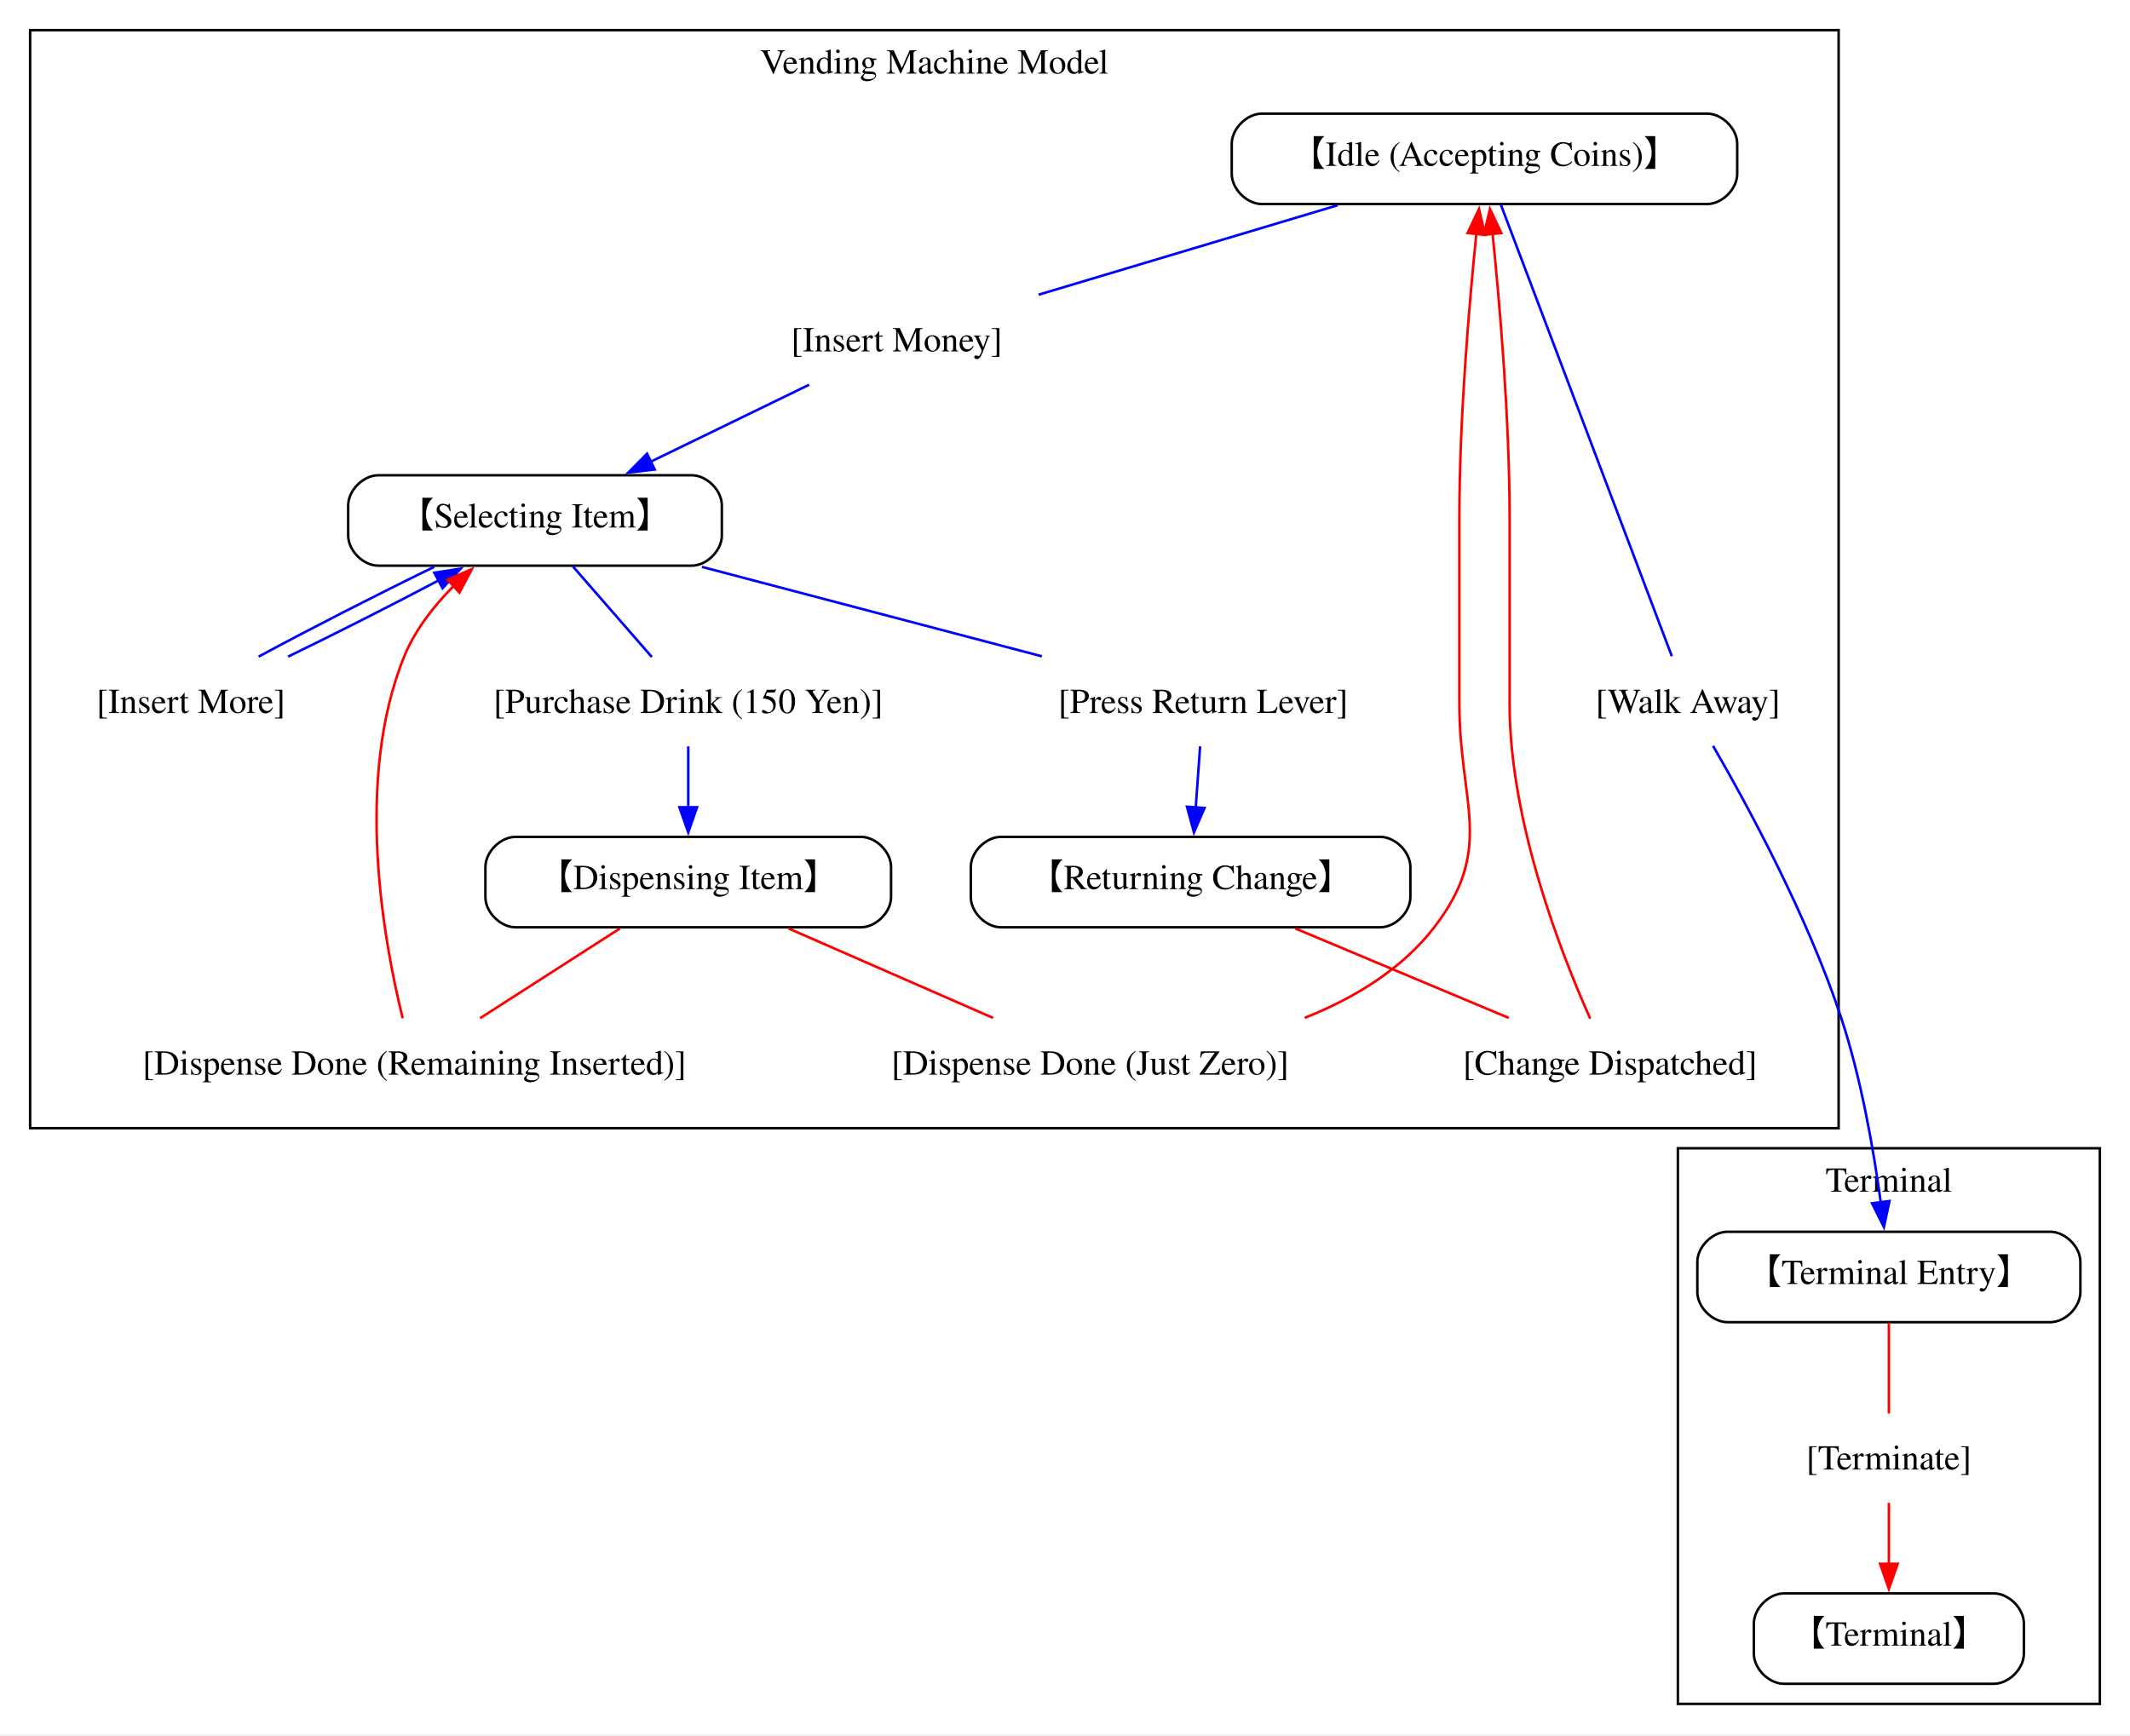
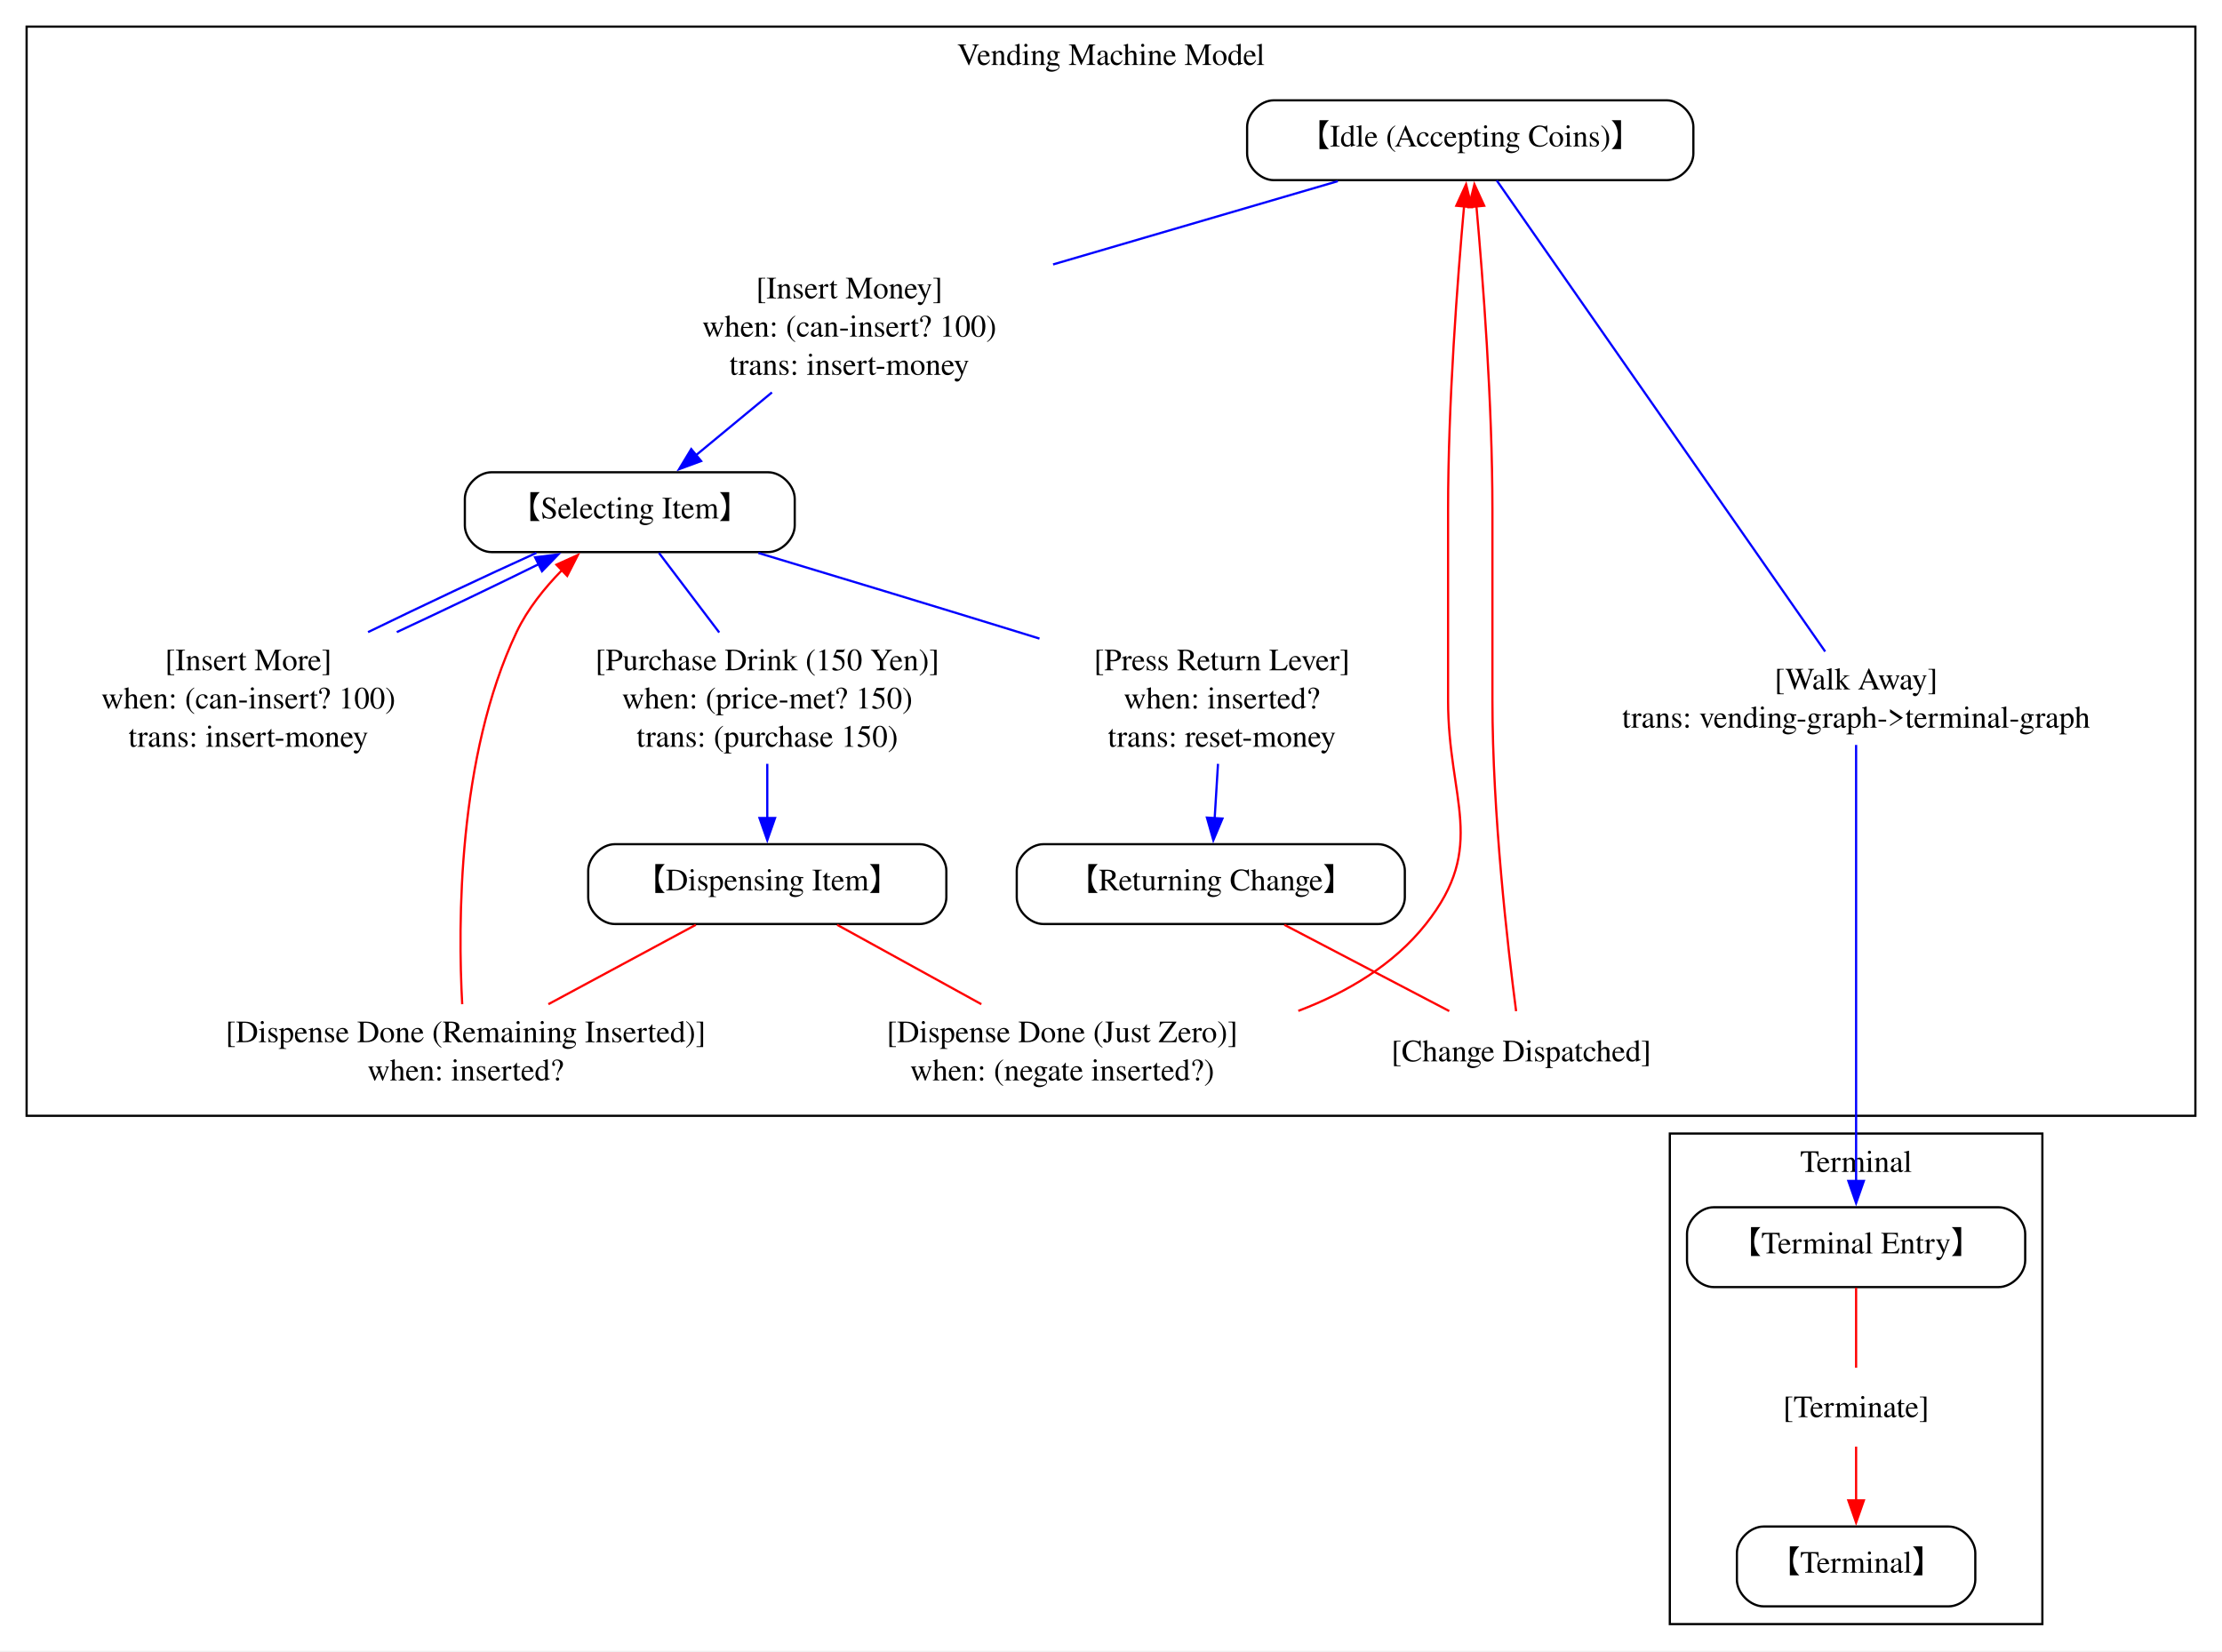
- <svg xmlns="http://www.w3.org/2000/svg" width="848pt" height="691pt" viewBox="0.00 0.00 848.00 691.00">
-   <g id="graph0" class="graph" transform="scale(1 1) rotate(0) translate(4 686.5)">
-     <polygon fill="white" stroke="none" points="-4,4 -4,-686.5 844,-686.5 844,4 -4,4" />
+ <svg xmlns="http://www.w3.org/2000/svg" width="1002pt" height="745pt" viewBox="0.00 0.00 1002.00 745.00">
+   <g id="graph0" class="graph" transform="scale(1 1) rotate(0) translate(4 740.5)">
+     <polygon fill="white" stroke="none" points="-4,4 -4,-740.5 998,-740.5 998,4 -4,4" />
    <g id="clust1" class="cluster">
-       <polygon fill="none" stroke="black" points="664,-8 664,-229.25 832,-229.25 832,-8 664,-8" />
-       <text xml:space="preserve" text-anchor="middle" x="748" y="-211.95" font-family="Times,serif" font-size="14.00">Terminal</text>
+       <polygon fill="none" stroke="black" points="749,-8 749,-229.25 917,-229.25 917,-8 749,-8" />
+       <text xml:space="preserve" text-anchor="middle" x="833" y="-211.95" font-family="Times,serif" font-size="14.00">Terminal</text>
    </g>
    <g id="clust2" class="cluster">
-       <polygon fill="none" stroke="black" points="8,-237.25 8,-674.5 728,-674.5 728,-237.25 8,-237.25" />
-       <text xml:space="preserve" text-anchor="middle" x="368" y="-657.2" font-family="Times,serif" font-size="14.00">Vending Machine Model</text>
+       <polygon fill="none" stroke="black" points="8,-237.25 8,-728.5 986,-728.5 986,-237.25 8,-237.25" />
+       <text xml:space="preserve" text-anchor="middle" x="497" y="-711.2" font-family="Times,serif" font-size="14.00">Vending Machine Model</text>
    </g>
    <g id="node1" class="node">
-       <path fill="white" stroke="black" d="M812.25,-196C812.25,-196 683.75,-196 683.75,-196 677.75,-196 671.75,-190 671.75,-184 671.75,-184 671.75,-172 671.75,-172 671.75,-166 677.75,-160 683.75,-160 683.75,-160 812.25,-160 812.25,-160 818.25,-160 824.25,-166 824.25,-172 824.25,-172 824.25,-184 824.25,-184 824.25,-190 818.25,-196 812.25,-196" />
-       <text xml:space="preserve" text-anchor="middle" x="748" y="-175.2" font-family="Times,serif" font-size="14.00">【Terminal Entry】</text>
+       <path fill="white" stroke="black" d="M897.25,-196C897.25,-196 768.75,-196 768.75,-196 762.75,-196 756.75,-190 756.75,-184 756.75,-184 756.75,-172 756.75,-172 756.75,-166 762.75,-160 768.75,-160 768.75,-160 897.25,-160 897.25,-160 903.25,-160 909.25,-166 909.25,-172 909.25,-172 909.25,-184 909.25,-184 909.25,-190 903.25,-196 897.25,-196" />
+       <text xml:space="preserve" text-anchor="middle" x="833" y="-175.2" font-family="Times,serif" font-size="14.00">【Terminal Entry】</text>
    </g>
    <g id="node2" class="node">
-       <text xml:space="preserve" text-anchor="middle" x="748" y="-101.33" font-family="Times,serif" font-size="14.00">[Terminate]</text>
+       <text xml:space="preserve" text-anchor="middle" x="833" y="-101.33" font-family="Times,serif" font-size="14.00">[Terminate]</text>
    </g>
    <g id="edge17" class="edge">
-       <path fill="none" stroke="red" d="M748,-159.7C748,-148.68 748,-134.5 748,-123.62" />
+       <path fill="none" stroke="red" d="M833,-159.7C833,-148.68 833,-134.5 833,-123.62" />
    </g>
    <g id="node3" class="node">
-       <path fill="white" stroke="black" d="M789.75,-52C789.75,-52 706.25,-52 706.25,-52 700.25,-52 694.25,-46 694.25,-40 694.25,-40 694.25,-28 694.25,-28 694.25,-22 700.25,-16 706.25,-16 706.25,-16 789.75,-16 789.75,-16 795.75,-16 801.75,-22 801.75,-28 801.75,-28 801.75,-40 801.75,-40 801.75,-46 795.75,-52 789.75,-52" />
-       <text xml:space="preserve" text-anchor="middle" x="748" y="-31.2" font-family="Times,serif" font-size="14.00">【Terminal】</text>
+       <path fill="white" stroke="black" d="M874.75,-52C874.75,-52 791.25,-52 791.25,-52 785.25,-52 779.25,-46 779.25,-40 779.25,-40 779.25,-28 779.25,-28 779.25,-22 785.25,-16 791.25,-16 791.25,-16 874.75,-16 874.75,-16 880.75,-16 886.75,-22 886.75,-28 886.75,-28 886.75,-40 886.75,-40 886.75,-46 880.75,-52 874.75,-52" />
+       <text xml:space="preserve" text-anchor="middle" x="833" y="-31.2" font-family="Times,serif" font-size="14.00">【Terminal】</text>
    </g>
    <g id="edge18" class="edge">
-       <path fill="none" stroke="red" d="M748,-88.05C748,-80.68 748,-71.84 748,-63.51" />
-       <polygon fill="red" stroke="red" points="751.5,-63.79 748,-53.79 744.5,-63.79 751.5,-63.79" />
+       <path fill="none" stroke="red" d="M833,-88.05C833,-80.68 833,-71.84 833,-63.51" />
+       <polygon fill="red" stroke="red" points="836.5,-63.79 833,-53.79 829.5,-63.79 836.5,-63.79" />
    </g>
    <g id="node4" class="node">
-       <path fill="white" stroke="black" d="M675.62,-641.25C675.62,-641.25 498.38,-641.25 498.38,-641.25 492.38,-641.25 486.38,-635.25 486.38,-629.25 486.38,-629.25 486.38,-617.25 486.38,-617.25 486.38,-611.25 492.38,-605.25 498.38,-605.25 498.38,-605.25 675.62,-605.25 675.62,-605.25 681.62,-605.25 687.62,-611.25 687.62,-617.25 687.62,-617.25 687.62,-629.25 687.62,-629.25 687.62,-635.25 681.62,-641.25 675.62,-641.25" />
-       <text xml:space="preserve" text-anchor="middle" x="587" y="-620.45" font-family="Times,serif" font-size="14.00">【Idle (Accepting Coins)】</text>
+       <path fill="white" stroke="black" d="M747.62,-695.25C747.62,-695.25 570.38,-695.25 570.38,-695.25 564.38,-695.25 558.38,-689.25 558.38,-683.25 558.38,-683.25 558.38,-671.25 558.38,-671.25 558.38,-665.25 564.38,-659.25 570.38,-659.25 570.38,-659.25 747.62,-659.25 747.62,-659.25 753.62,-659.25 759.62,-665.25 759.62,-671.25 759.62,-671.25 759.62,-683.25 759.62,-683.25 759.62,-689.25 753.62,-695.25 747.62,-695.25" />
+       <text xml:space="preserve" text-anchor="middle" x="659" y="-674.45" font-family="Times,serif" font-size="14.00">【Idle (Accepting Coins)】</text>
    </g>
    <g id="node5" class="node">
-       <text xml:space="preserve" text-anchor="middle" x="353" y="-546.58" font-family="Times,serif" font-size="14.00">[Insert Money]</text>
+       <text xml:space="preserve" text-anchor="middle" x="379" y="-605.95" font-family="Times,serif" font-size="14.00">[Insert Money]</text>
+       <text xml:space="preserve" text-anchor="middle" x="379" y="-588.7" font-family="Times,serif" font-size="14.00">when: (can-insert? 100)</text>
+       <text xml:space="preserve" text-anchor="middle" x="379" y="-571.45" font-family="Times,serif" font-size="14.00">trans: insert-money</text>
    </g>
    <g id="edge1" class="edge">
-       <path fill="none" stroke="blue" d="M528.56,-604.77C492.14,-593.87 445.53,-579.93 409.49,-569.15" />
+       <path fill="none" stroke="blue" d="M599.28,-658.79C561.93,-647.87 513.08,-633.58 470.88,-621.24" />
    </g>
    <g id="node6" class="node">
-       <text xml:space="preserve" text-anchor="middle" x="668" y="-402.57" font-family="Times,serif" font-size="14.00">[Walk Away]</text>
+       <text xml:space="preserve" text-anchor="middle" x="833" y="-429.57" font-family="Times,serif" font-size="14.00">[Walk Away]</text>
+       <text xml:space="preserve" text-anchor="middle" x="833" y="-412.32" font-family="Times,serif" font-size="14.00">trans: vending-graph-&gt;terminal-graph</text>
    </g>
    <g id="edge3" class="edge">
-       <path fill="none" stroke="blue" d="M593.49,-605.1C608.7,-564.93 646.47,-465.14 661.59,-425.19" />
+       <path fill="none" stroke="blue" d="M670.96,-659.09C702.13,-614.37 785.76,-494.4 819.05,-446.64" />
    </g>
    <g id="node7" class="node">
-       <path fill="white" stroke="black" d="M271.38,-497.25C271.38,-497.25 146.62,-497.25 146.62,-497.25 140.62,-497.25 134.62,-491.25 134.62,-485.25 134.62,-485.25 134.62,-473.25 134.62,-473.25 134.62,-467.25 140.62,-461.25 146.62,-461.25 146.62,-461.25 271.38,-461.25 271.38,-461.25 277.38,-461.25 283.38,-467.25 283.38,-473.25 283.38,-473.25 283.38,-485.25 283.38,-485.25 283.38,-491.25 277.38,-497.25 271.38,-497.25" />
-       <text xml:space="preserve" text-anchor="middle" x="209" y="-476.45" font-family="Times,serif" font-size="14.00">【Selecting Item】</text>
+       <path fill="white" stroke="black" d="M342.38,-527.5C342.38,-527.5 217.62,-527.5 217.62,-527.5 211.62,-527.5 205.62,-521.5 205.62,-515.5 205.62,-515.5 205.62,-503.5 205.62,-503.5 205.62,-497.5 211.62,-491.5 217.62,-491.5 217.62,-491.5 342.38,-491.5 342.38,-491.5 348.38,-491.5 354.38,-497.5 354.38,-503.5 354.38,-503.5 354.38,-515.5 354.38,-515.5 354.38,-521.5 348.38,-527.5 342.38,-527.5" />
+       <text xml:space="preserve" text-anchor="middle" x="280" y="-506.7" font-family="Times,serif" font-size="14.00">【Selecting Item】</text>
    </g>
    <g id="edge2" class="edge">
-       <path fill="none" stroke="blue" d="M318.14,-533.3C299.22,-524.11 275.58,-512.61 255.14,-502.68" />
-       <polygon fill="blue" stroke="blue" points="256.67,-499.53 246.15,-498.31 253.61,-505.83 256.67,-499.53" />
+       <path fill="none" stroke="blue" d="M344.1,-563.51C332.88,-554.23 320.56,-544.04 309.74,-535.1" />
+       <polygon fill="blue" stroke="blue" points="312.17,-532.56 302.23,-528.89 307.71,-537.96 312.17,-532.56" />
    </g>
    <g id="edge4" class="edge">
-       <path fill="none" stroke="blue" d="M678.01,-389.48C691.57,-366.05 715.6,-321.84 729,-281.25 737,-257.03 741.95,-228.4 744.79,-207.61" />
-       <polygon fill="blue" stroke="blue" points="748.24,-208.23 746.03,-197.86 741.3,-207.34 748.24,-208.23" />
+       <path fill="none" stroke="blue" d="M833,-404.52C833,-361.02 833,-258.01 833,-207.68" />
+       <polygon fill="blue" stroke="blue" points="836.5,-207.88 833,-197.88 829.5,-207.88 836.5,-207.88" />
    </g>
    <g id="node8" class="node">
-       <text xml:space="preserve" text-anchor="middle" x="72" y="-402.57" font-family="Times,serif" font-size="14.00">[Insert More]</text>
+       <text xml:space="preserve" text-anchor="middle" x="108" y="-438.2" font-family="Times,serif" font-size="14.00">[Insert More]</text>
+       <text xml:space="preserve" text-anchor="middle" x="108" y="-420.95" font-family="Times,serif" font-size="14.00">when: (can-insert? 100)</text>
+       <text xml:space="preserve" text-anchor="middle" x="108" y="-403.7" font-family="Times,serif" font-size="14.00">trans: insert-money</text>
    </g>
    <g id="edge5" class="edge">
-       <path fill="none" stroke="blue" d="M168.85,-460.77C146.34,-449.83 118.95,-435.83 98.98,-425.03" />
+       <path fill="none" stroke="blue" d="M237.89,-491.14C214.98,-480.76 186.47,-467.32 161.97,-455.4" />
    </g>
    <g id="node9" class="node">
-       <text xml:space="preserve" text-anchor="middle" x="270" y="-402.57" font-family="Times,serif" font-size="14.00">[Purchase Drink (150 Yen)]</text>
+       <text xml:space="preserve" text-anchor="middle" x="342" y="-438.2" font-family="Times,serif" font-size="14.00">[Purchase Drink (150 Yen)]</text>
+       <text xml:space="preserve" text-anchor="middle" x="342" y="-420.95" font-family="Times,serif" font-size="14.00">when: (price-met? 150)</text>
+       <text xml:space="preserve" text-anchor="middle" x="342" y="-403.7" font-family="Times,serif" font-size="14.00">trans: (purchase 150)</text>
    </g>
    <g id="edge7" class="edge">
-       <path fill="none" stroke="blue" d="M224.08,-460.95C233.68,-449.93 246.04,-435.75 255.51,-424.87" />
+       <path fill="none" stroke="blue" d="M293.15,-491.14C301.04,-480.72 311.27,-467.2 320.33,-455.24" />
    </g>
    <g id="node10" class="node">
-       <text xml:space="preserve" text-anchor="middle" x="475" y="-402.57" font-family="Times,serif" font-size="14.00">[Press Return Lever]</text>
+       <text xml:space="preserve" text-anchor="middle" x="547" y="-438.2" font-family="Times,serif" font-size="14.00">[Press Return Lever]</text>
+       <text xml:space="preserve" text-anchor="middle" x="547" y="-420.95" font-family="Times,serif" font-size="14.00">when: inserted?</text>
+       <text xml:space="preserve" text-anchor="middle" x="547" y="-403.7" font-family="Times,serif" font-size="14.00">trans: reset-money</text>
    </g>
    <g id="edge9" class="edge">
-       <path fill="none" stroke="blue" d="M275.44,-460.77C316.83,-449.87 369.82,-435.93 410.79,-425.15" />
+       <path fill="none" stroke="blue" d="M337.98,-491.1C372.08,-480.83 416.02,-467.52 455,-455.5 458.2,-454.51 461.46,-453.5 464.75,-452.48" />
    </g>
    <g id="edge6" class="edge">
-       <path fill="none" stroke="blue" d="M110.7,-425.03C129.51,-434.14 151.98,-445.53 170.73,-455.44" />
-       <polygon fill="blue" stroke="blue" points="168.91,-458.44 179.38,-460.05 172.2,-452.26 168.91,-458.44" />
+       <path fill="none" stroke="blue" d="M174.93,-455.4C196.53,-465.46 219.8,-476.6 238.97,-486.07" />
+       <polygon fill="blue" stroke="blue" points="237.29,-489.14 247.8,-490.46 240.41,-482.87 237.29,-489.14" />
    </g>
    <g id="node11" class="node">
-       <path fill="white" stroke="black" d="M338.75,-353.25C338.75,-353.25 201.25,-353.25 201.25,-353.25 195.25,-353.25 189.25,-347.25 189.25,-341.25 189.25,-341.25 189.25,-329.25 189.25,-329.25 189.25,-323.25 195.25,-317.25 201.25,-317.25 201.25,-317.25 338.75,-317.25 338.75,-317.25 344.75,-317.25 350.75,-323.25 350.75,-329.25 350.75,-329.25 350.75,-341.25 350.75,-341.25 350.75,-347.25 344.75,-353.25 338.75,-353.25" />
-       <text xml:space="preserve" text-anchor="middle" x="270" y="-332.45" font-family="Times,serif" font-size="14.00">【Dispensing Item】</text>
+       <path fill="white" stroke="black" d="M410.75,-359.75C410.75,-359.75 273.25,-359.75 273.25,-359.75 267.25,-359.75 261.25,-353.75 261.25,-347.75 261.25,-347.75 261.25,-335.75 261.25,-335.75 261.25,-329.75 267.25,-323.75 273.25,-323.75 273.25,-323.75 410.75,-323.75 410.75,-323.75 416.75,-323.75 422.75,-329.75 422.75,-335.75 422.75,-335.75 422.75,-347.75 422.75,-347.75 422.75,-353.75 416.75,-359.75 410.75,-359.75" />
+       <text xml:space="preserve" text-anchor="middle" x="342" y="-338.95" font-family="Times,serif" font-size="14.00">【Dispensing Item】</text>
    </g>
    <g id="edge8" class="edge">
-       <path fill="none" stroke="blue" d="M270,-389.3C270,-381.93 270,-373.09 270,-364.76" />
-       <polygon fill="blue" stroke="blue" points="273.5,-365.04 270,-355.04 266.5,-365.04 273.5,-365.04" />
+       <path fill="none" stroke="blue" d="M342,-395.99C342,-388.03 342,-379.38 342,-371.42" />
+       <polygon fill="blue" stroke="blue" points="345.5,-371.55 342,-361.55 338.5,-371.55 345.5,-371.55" />
    </g>
    <g id="node14" class="node">
-       <path fill="white" stroke="black" d="M545.5,-353.25C545.5,-353.25 394.5,-353.25 394.5,-353.25 388.5,-353.25 382.5,-347.25 382.5,-341.25 382.5,-341.25 382.5,-329.25 382.5,-329.25 382.5,-323.25 388.5,-317.25 394.5,-317.25 394.5,-317.25 545.5,-317.25 545.5,-317.25 551.5,-317.25 557.5,-323.25 557.5,-329.25 557.5,-329.25 557.5,-341.25 557.5,-341.25 557.5,-347.25 551.5,-353.25 545.5,-353.25" />
-       <text xml:space="preserve" text-anchor="middle" x="470" y="-332.45" font-family="Times,serif" font-size="14.00">【Returning Change】</text>
+       <path fill="white" stroke="black" d="M617.5,-359.75C617.5,-359.75 466.5,-359.75 466.5,-359.75 460.5,-359.75 454.5,-353.75 454.5,-347.75 454.5,-347.75 454.5,-335.75 454.5,-335.75 454.5,-329.75 460.5,-323.75 466.5,-323.75 466.5,-323.75 617.5,-323.75 617.5,-323.75 623.5,-323.75 629.5,-329.75 629.5,-335.75 629.5,-335.75 629.5,-347.75 629.5,-347.75 629.5,-353.75 623.5,-359.75 617.5,-359.75" />
+       <text xml:space="preserve" text-anchor="middle" x="542" y="-338.95" font-family="Times,serif" font-size="14.00">【Returning Change】</text>
    </g>
    <g id="edge10" class="edge">
-       <path fill="none" stroke="blue" d="M473.79,-389.3C473.26,-381.93 472.63,-373.09 472.04,-364.76" />
-       <polygon fill="blue" stroke="blue" points="475.55,-364.76 471.34,-355.03 468.56,-365.26 475.55,-364.76" />
+       <path fill="none" stroke="blue" d="M545.25,-395.99C544.77,-388.03 544.24,-379.38 543.75,-371.42" />
+       <polygon fill="blue" stroke="blue" points="547.25,-371.31 543.15,-361.54 540.26,-371.74 547.25,-371.31" />
    </g>
    <g id="node12" class="node">
-       <text xml:space="preserve" text-anchor="middle" x="161" y="-258.57" font-family="Times,serif" font-size="14.00">[Dispense Done (Remaining Inserted)]</text>
+       <text xml:space="preserve" text-anchor="middle" x="206" y="-270.45" font-family="Times,serif" font-size="14.00">[Dispense Done (Remaining Inserted)]</text>
+       <text xml:space="preserve" text-anchor="middle" x="206" y="-253.2" font-family="Times,serif" font-size="14.00">when: inserted?</text>
    </g>
    <g id="edge11" class="edge">
-       <path fill="none" stroke="red" d="M242.78,-316.77C225.75,-305.83 203.94,-291.83 187.13,-281.03" />
+       <path fill="none" stroke="red" d="M309.77,-323.39C289.82,-312.64 264.12,-298.81 243.29,-287.59" />
    </g>
    <g id="node13" class="node">
-       <text xml:space="preserve" text-anchor="middle" x="430" y="-258.57" font-family="Times,serif" font-size="14.00">[Dispense Done (Just Zero)]</text>
+       <text xml:space="preserve" text-anchor="middle" x="475" y="-270.45" font-family="Times,serif" font-size="14.00">[Dispense Done (Just Zero)]</text>
+       <text xml:space="preserve" text-anchor="middle" x="475" y="-253.2" font-family="Times,serif" font-size="14.00">when: (negate inserted?)</text>
    </g>
    <g id="edge13" class="edge">
-       <path fill="none" stroke="red" d="M309.96,-316.77C334.86,-305.87 366.73,-291.93 391.37,-281.15" />
+       <path fill="none" stroke="red" d="M373.52,-323.39C393.03,-312.64 418.16,-298.81 438.53,-287.59" />
    </g>
    <g id="edge12" class="edge">
-       <path fill="none" stroke="red" d="M156.33,-281.03C148.84,-311.21 136.9,-376.07 157,-425.25 161.27,-435.7 168.7,-445.2 176.64,-453.18" />
-       <polygon fill="red" stroke="red" points="174.16,-455.66 183.87,-459.9 178.92,-450.53 174.16,-455.66" />
+       <path fill="none" stroke="red" d="M204.43,-287.58C202.49,-323.25 202.24,-399.23 229,-455.5 233.88,-465.77 241.54,-475.31 249.45,-483.38" />
+       <polygon fill="red" stroke="red" points="246.94,-485.82 256.59,-490.19 251.77,-480.76 246.94,-485.82" />
    </g>
    <g id="edge14" class="edge">
-       <path fill="none" stroke="red" d="M515.43,-281.18C535.13,-289.02 554.08,-300.49 567,-317.25 591.3,-348.77 577,-366.45 577,-406.25 577,-480.25 577,-480.25 577,-480.25 577,-519.61 580.87,-564.95 583.79,-593.6" />
-       <polygon fill="red" stroke="red" points="580.29,-593.71 584.82,-603.28 587.25,-592.97 580.29,-593.71" />
+       <path fill="none" stroke="red" d="M581.47,-284.57C603.51,-292.93 624.43,-305.34 639,-323.75 666.96,-359.07 649,-379.57 649,-424.62 649,-510.5 649,-510.5 649,-510.5 649,-558.77 653.28,-614.8 656.24,-647.79" />
+       <polygon fill="red" stroke="red" points="652.71,-647.71 657.12,-657.34 659.68,-647.06 652.71,-647.71" />
    </g>
    <g id="node15" class="node">
-       <text xml:space="preserve" text-anchor="middle" x="637" y="-258.57" font-family="Times,serif" font-size="14.00">[Change Dispatched]</text>
+       <text xml:space="preserve" text-anchor="middle" x="682" y="-261.82" font-family="Times,serif" font-size="14.00">[Change Dispatched]</text>
    </g>
    <g id="edge15" class="edge">
-       <path fill="none" stroke="red" d="M511.71,-316.77C537.7,-305.87 570.96,-291.93 596.68,-281.15" />
+       <path fill="none" stroke="red" d="M575.18,-323.39C597.66,-311.63 627.22,-296.16 649.54,-284.48" />
    </g>
    <g id="edge16" class="edge">
-       <path fill="none" stroke="red" d="M629.1,-280.87C617.44,-306.96 597,-359.38 597,-406.25 597,-480.25 597,-480.25 597,-480.25 597,-519.61 593.13,-564.95 590.21,-593.6" />
-       <polygon fill="red" stroke="red" points="586.75,-592.97 589.18,-603.28 593.71,-593.71 586.75,-592.97" />
+       <path fill="none" stroke="red" d="M679.68,-284.44C675.94,-313.19 669,-373.44 669,-424.62 669,-510.5 669,-510.5 669,-510.5 669,-558.77 664.72,-614.8 661.76,-647.79" />
+       <polygon fill="red" stroke="red" points="658.32,-647.06 660.88,-657.34 665.29,-647.71 658.32,-647.06" />
    </g>
  </g>
</svg>
